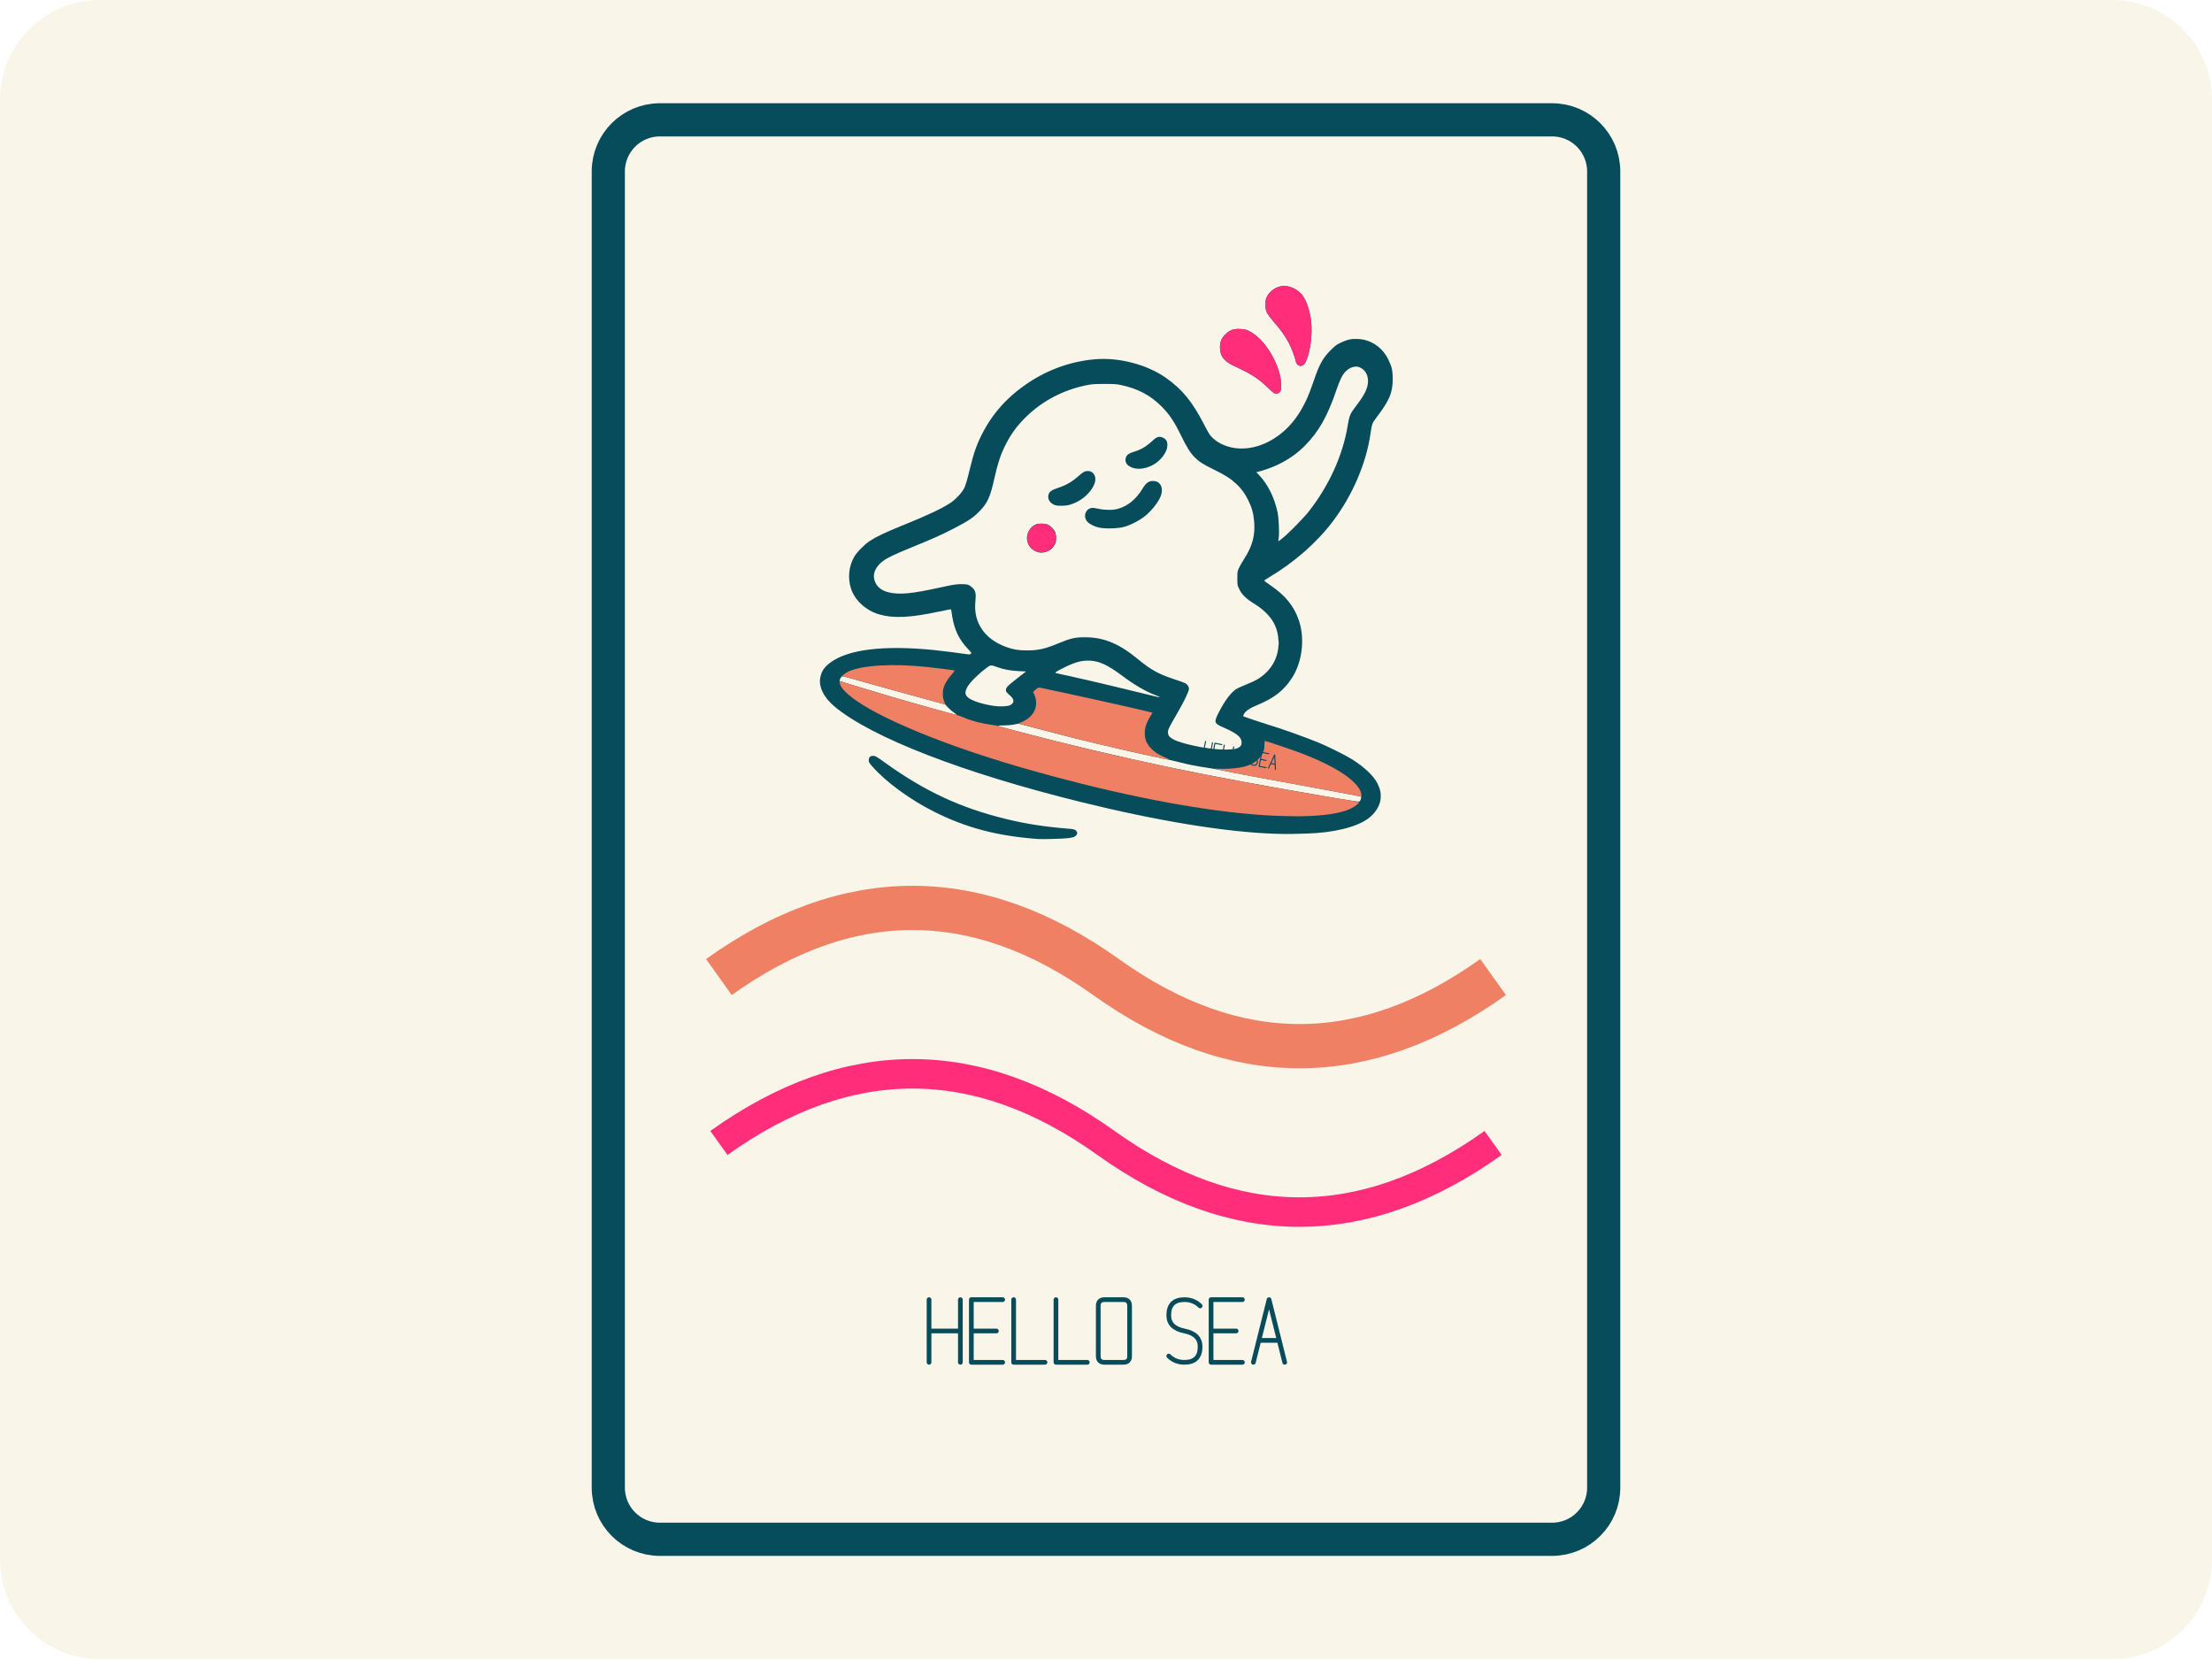
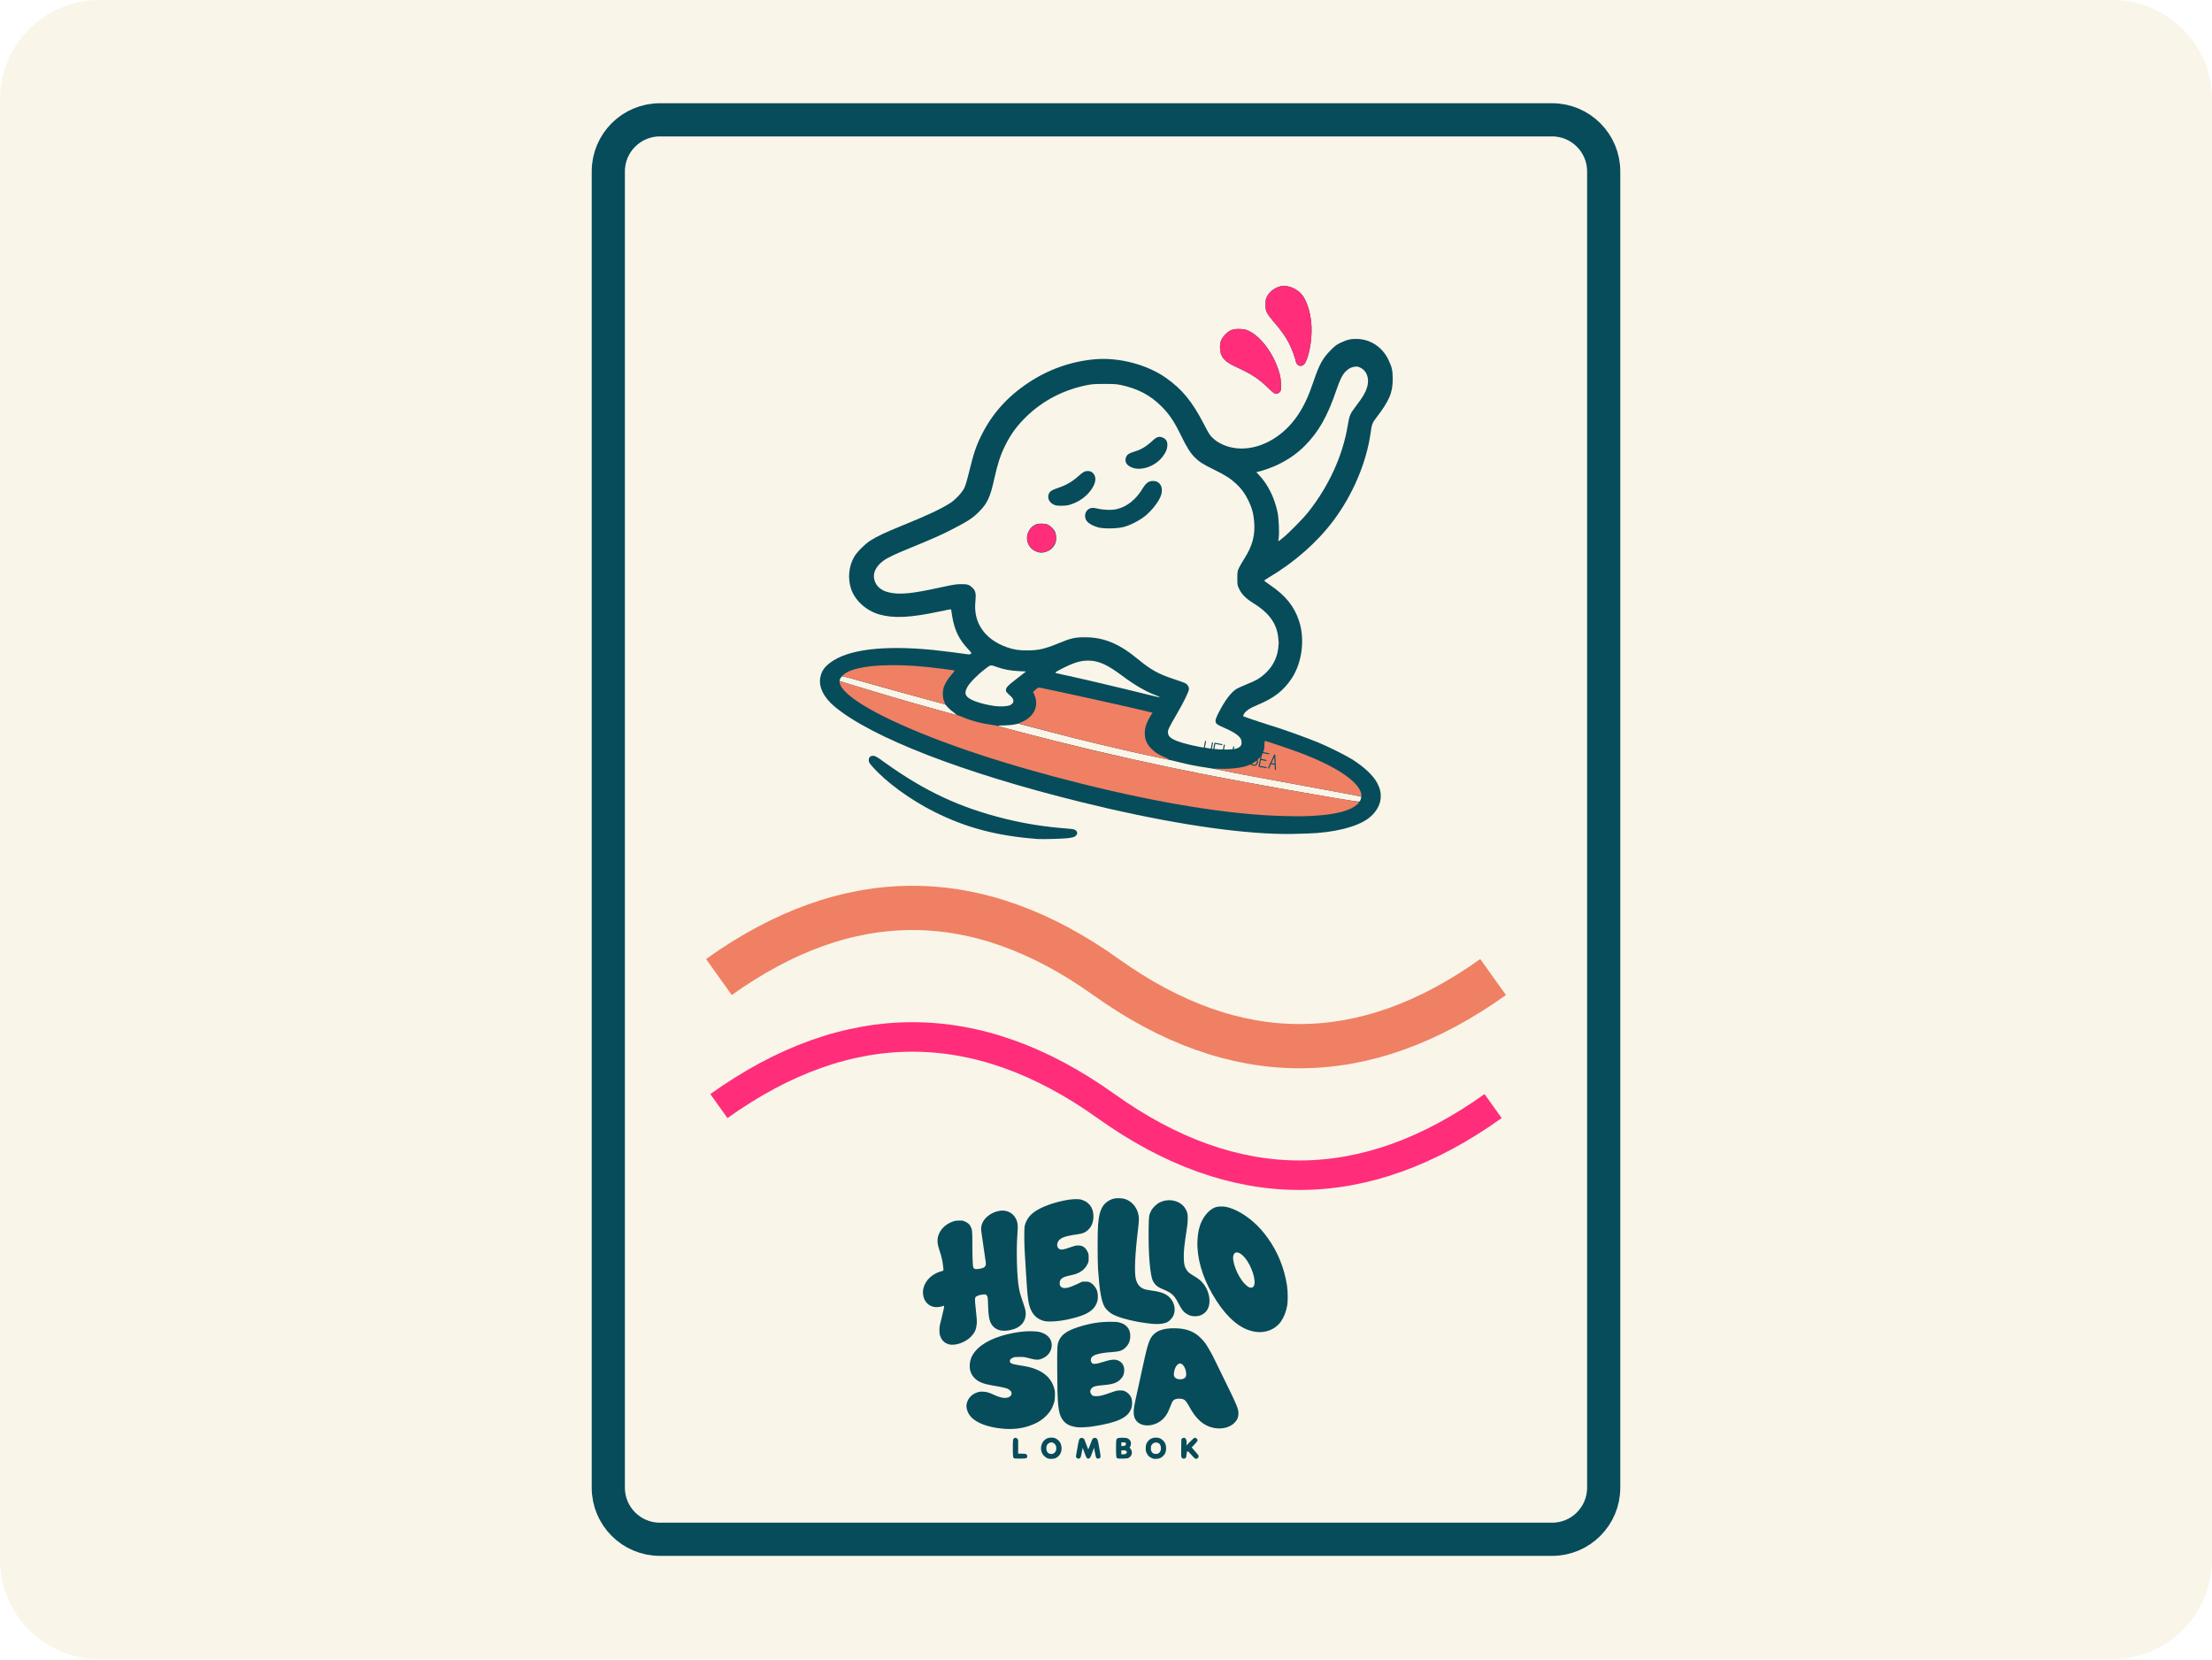
<svg xmlns="http://www.w3.org/2000/svg" width="1200" height="900" viewBox="0 0 1200 900">
  <defs>
    <clipPath id="towelSafe">
      <rect x="360" y="95" width="480" height="710" rx="18" />
    </clipPath>
  </defs>
  <rect width="1200" height="900" rx="54" fill="#FAF5E9" />
  <rect x="330" y="65" width="540" height="770" rx="28" fill="#FAF5E9" stroke="#074C5B" stroke-width="18" />
  <g id="towel-print" clip-path="url(#towelSafe)">
    <g id="towel-pado" transform="translate(384 140) scale(.30)">
      <path fill="#074C5B" fill-rule="evenodd" d="M596.50,1050.41 C523.19,1044.89 467.43,1030.25 409.71,1001.35 C366.13,979.54 322.46,947.68 297.84,919.74 C291.82,912.92 291.00,911.51 291.00,907.99 C291.00,902.64 293.66,900.00 299.08,900.00 C302.71,900.00 305.09,901.39 320.59,912.53 C392.29,964.03 456.80,994.10 538.35,1014.03 C575.51,1023.10 608.72,1028.28 652.25,1031.78 C661.47,1032.52 663.35,1032.98 665.50,1035.00 C668.71,1038.01 668.68,1041.46 665.42,1044.49 C662.59,1047.11 661.07,1047.56 650.00,1049.00 C641.94,1050.05 604.73,1051.03 596.50,1050.41 Z M1024.00,1040.89 C935.14,1037.73 812.05,1017.51 674.00,983.40 C461.00,930.77 296.27,866.91 229.27,811.00 C209.27,794.32 199.86,774.93 203.46,757.84 C205.86,746.41 210.64,739.48 221.87,731.15 C253.64,707.60 317.54,699.79 407.00,708.53 C420.36,709.83 461.40,714.98 470.55,716.51 C472.35,716.81 474.39,716.44 475.52,715.61 C477.35,714.27 477.08,713.82 470.35,706.73 C454.47,690.02 446.19,672.99 441.99,648.47 C440.90,642.05 440.00,636.35 440.00,635.79 C440.00,634.62 437.89,634.94 419.00,639.00 C366.47,650.28 335.96,651.78 310.00,644.33 C286.32,637.53 266.12,619.23 259.04,598.13 C252.65,579.12 254.82,556.95 264.72,540.06 C269.78,531.44 283.67,517.42 293.42,511.09 C304.55,503.86 321.72,495.70 349.00,484.65 C397.65,464.96 422.52,453.29 439.13,442.35 C448.22,436.36 459.68,423.99 463.73,415.79 C465.87,411.45 468.95,401.06 472.89,384.88 C480.70,352.81 485.47,338.84 495.17,319.50 C514.45,281.10 541.71,250.68 579.29,225.64 C616.02,201.16 657.24,186.60 700.27,182.93 C743.98,179.21 794.81,192.66 829.07,217.03 C858.11,237.69 876.00,259.59 897.08,300.31 C906.48,318.48 907.87,320.62 913.88,326.13 C924.20,335.58 939.44,342.07 955.50,343.83 C995.97,348.28 1040.00,324.51 1067.21,283.50 C1078.39,266.66 1086.33,249.56 1095.29,223.00 C1105.50,192.74 1111.62,181.47 1125.50,167.38 C1134.08,158.67 1136.71,156.65 1144.00,153.18 C1156.46,147.24 1163.50,145.70 1175.50,146.24 C1199.14,147.32 1219.78,161.29 1230.56,183.50 C1237.01,196.79 1238.46,203.18 1238.48,218.50 C1238.52,243.42 1232.43,257.75 1208.60,288.89 C1201.53,298.13 1200.73,300.31 1198.44,316.50 C1190.82,370.48 1166.15,428.31 1130.64,475.50 C1101.39,514.36 1060.37,550.35 1014.26,577.62 C1009.72,580.31 1006.01,582.81 1006.01,583.18 C1006.00,583.55 1011.06,587.33 1017.25,591.57 C1044.89,610.51 1060.23,629.56 1069.00,655.82 C1080.08,688.98 1074.65,731.65 1055.75,760.06 C1041.00,782.21 1023.85,795.61 994.86,807.60 C980.31,813.61 972.53,818.75 969.53,824.31 C968.46,826.30 967.79,828.12 968.04,828.37 C968.75,829.06 1003.45,840.84 1013.00,843.64 C1034.74,850.00 1079.54,865.94 1104.50,876.20 C1120.99,882.98 1153.51,899.14 1164.50,906.03 C1186.95,920.09 1203.98,936.21 1210.83,949.90 C1215.80,959.82 1217.42,967.27 1216.69,976.83 C1215.69,990.12 1207.18,1003.83 1193.86,1013.60 C1172.87,1029.01 1130.84,1039.26 1083.50,1040.52 C1073.05,1040.80 1060.00,1041.16 1054.50,1041.32 C1049.00,1041.48 1035.28,1041.29 1024.00,1040.89 Z M817.00,793.59 C817.00,793.36 813.74,791.94 809.75,790.44 C791.46,783.53 771.93,772.15 749.00,755.04 C721.86,734.78 706.50,727.94 688.00,727.86 C673.72,727.80 662.16,731.31 640.50,742.28 C635.55,744.78 630.63,747.49 629.57,748.28 C627.74,749.66 627.82,749.78 631.07,750.78 C632.96,751.36 636.30,752.13 638.50,752.49 C642.11,753.09 652.96,755.52 695.00,765.12 C712.54,769.13 787.16,787.08 802.00,790.86 C813.29,793.73 817.00,794.41 817.00,793.59 Z M1012.16,233.75 C995.15,217.40 983.19,209.72 952.83,195.62 C933.81,186.78 926.97,178.53 926.21,163.51 C925.65,152.46 928.27,145.57 935.92,137.92 C943.76,130.08 950.34,127.67 962.50,128.20 C969.65,128.51 972.73,129.16 977.48,131.35 C1001.09,142.21 1024.89,175.27 1034.10,210.00 C1035.73,216.14 1036.38,221.46 1036.43,229.16 C1036.50,239.12 1036.34,240.00 1034.08,242.41 C1032.27,244.34 1030.65,245.00 1027.76,245.00 C1024.17,245.00 1022.99,244.15 1012.16,233.75 Z M1066.71,192.99 C1065.30,191.88 1063.84,189.52 1063.47,187.74 C1061.58,178.82 1056.17,164.31 1050.90,154.00 C1044.63,141.72 1035.73,129.27 1022.37,114.10 C1017.81,108.93 1012.84,102.18 1011.32,99.10 C1008.88,94.18 1008.54,92.35 1008.53,84.00 C1008.51,75.61 1008.82,73.91 1011.17,69.50 C1016.52,59.46 1027.29,51.98 1038.53,50.53 C1049.97,49.04 1064.92,55.35 1073.61,65.32 C1081.96,74.92 1088.79,94.59 1091.07,115.68 C1093.65,139.39 1088.87,172.82 1080.63,188.75 C1077.42,194.96 1071.51,196.76 1066.71,192.99 Z" />
      <path fill="#FAF5E9" fill-rule="evenodd" d="M1137.50,976.87 C1016.22,956.36 917.34,938.04 836.00,921.01 C744.75,901.90 648.93,879.21 559.50,855.53 C518.92,844.79 519.86,845.18 534.23,845.08 C540.68,845.04 549.50,844.29 553.84,843.41 L561.72,841.83 L606.61,853.51 C668.24,869.55 670.43,870.10 705.50,878.45 C756.22,890.54 779.56,895.80 817.00,903.57 C828.83,906.03 843.75,909.38 850.16,911.02 C868.39,915.67 883.22,918.67 899.50,921.00 C907.75,922.18 920.66,924.44 928.18,926.02 C953.38,931.33 1006.75,941.37 1100.96,958.54 C1144.66,966.50 1180.78,973.38 1181.22,973.82 C1182.14,974.74 1180.29,980.97 1178.62,982.57 C1177.82,983.33 1165.98,981.69 1137.50,976.87 Z M913.50,887.51 C895.03,885.20 883.19,883.00 867.06,878.90 C841.30,872.36 832.00,866.71 832.00,857.61 C832.00,852.60 833.41,849.66 847.42,825.50 C861.28,801.61 870.00,783.65 870.00,779.01 C870.00,774.74 867.31,770.73 862.94,768.47 C861.35,767.65 852.05,764.35 842.28,761.13 C814.90,752.14 800.84,744.30 777.50,725.02 C743.33,696.79 715.74,685.52 681.00,685.60 C664.24,685.64 655.54,687.62 635.66,695.91 C610.28,706.50 598.18,709.33 578.00,709.40 C562.55,709.46 553.10,708.02 541.00,703.76 C500.57,689.55 479.66,659.10 483.85,620.58 C485.31,607.24 484.07,601.36 478.78,596.33 C472.61,590.48 469.58,589.49 458.00,589.57 C449.09,589.62 443.58,590.49 421.69,595.30 C368.51,606.98 347.21,609.05 327.21,604.45 C311.72,600.90 301.97,591.20 300.41,577.82 C299.19,567.34 305.36,556.14 317.14,547.48 C325.16,541.57 336.92,536.00 369.61,522.63 C407.54,507.12 422.24,500.55 443.50,489.59 C470.39,475.73 479.01,470.07 490.00,459.04 C505.60,443.37 510.48,432.89 518.12,398.50 C524.12,371.51 529.18,356.06 537.48,339.33 C548.12,317.87 559.44,302.49 576.98,285.66 C605.96,257.86 642.21,238.90 682.78,230.31 C694.20,227.89 697.65,227.61 716.50,227.56 C733.03,227.51 739.31,227.88 746.00,229.29 C777.42,235.91 800.01,247.76 820.57,268.39 C834.55,282.43 843.19,295.31 855.51,320.50 C866.15,342.25 872.31,352.11 880.29,360.18 C888.22,368.20 895.41,372.79 915.20,382.46 C935.12,392.20 945.10,398.54 955.13,407.83 C964.90,416.87 971.23,425.53 977.55,438.50 C983.79,451.31 986.62,461.63 987.88,476.16 C990.07,501.37 984.77,520.91 969.27,544.88 C966.20,549.62 962.30,556.42 960.59,560.00 C957.64,566.20 957.50,567.09 957.50,579.05 C957.50,591.54 957.52,591.64 961.25,599.18 C965.77,608.33 973.54,616.02 986.04,623.71 C1018.17,643.47 1031.97,665.21 1031.99,696.09 C1032.01,723.48 1018.28,746.93 993.43,761.96 C990.28,763.87 981.30,767.97 973.48,771.07 C965.66,774.18 957.29,778.08 954.88,779.74 C945.11,786.46 934.79,800.40 923.86,821.61 C915.04,838.73 915.66,841.47 929.71,847.49 C949.66,856.03 960.33,862.87 963.61,869.22 C965.85,873.55 965.75,879.51 963.39,882.17 C959.17,886.91 953.49,888.39 938.50,888.65 C930.80,888.78 919.55,888.27 913.50,887.51 Z M615.71,529.44 C621.85,526.44 627.42,519.86 629.11,513.61 C630.53,508.38 629.75,498.35 627.61,494.22 C625.24,489.64 619.36,484.07 614.60,481.91 C609.56,479.62 598.43,479.38 593.47,481.45 C587.36,484.00 583.15,488.02 580.03,494.26 C572.65,509.03 579.53,525.56 595.43,531.24 C601.87,533.54 608.55,532.94 615.71,529.44 Z M752.50,486.09 C764.40,482.88 781.05,474.25 791.00,466.13 C803.46,455.97 815.96,439.67 819.52,428.93 C823.87,415.83 818.90,404.73 808.02,403.28 C798.57,402.01 792.96,405.47 786.12,416.80 C774.40,436.20 758.97,448.75 740.92,453.57 C731.93,455.97 717.84,455.83 705.85,453.21 C698.14,451.53 695.43,451.32 692.41,452.15 C682.17,454.98 678.70,468.04 685.98,476.32 C689.80,480.68 697.23,484.62 706.19,487.03 C716.35,489.77 740.65,489.28 752.50,486.09 Z M652.50,446.61 C666.41,442.81 678.25,435.77 687.64,425.72 C699.16,413.39 703.59,400.38 699.03,392.27 C696.26,387.34 692.40,385.00 687.05,385.00 C681.55,385.00 678.51,386.71 669.41,394.89 C659.01,404.24 647.80,410.70 634.01,415.28 C621.38,419.47 617.57,422.16 616.00,428.01 C613.80,436.18 619.12,444.10 628.76,447.00 C633.15,448.33 647.07,448.09 652.50,446.61 Z M790.76,379.49 C803.67,376.45 815.80,368.34 823.42,357.66 C828.90,349.98 831.00,344.47 831.00,337.78 C831.00,331.38 828.68,327.51 823.27,324.89 C816.94,321.82 812.00,322.96 805.56,328.96 C793.01,340.66 784.04,346.13 770.96,350.05 C761.97,352.75 758.23,355.20 756.39,359.62 C753.54,366.43 755.84,372.65 762.71,376.68 C770.41,381.19 779.64,382.12 790.76,379.49 Z M431.50,821.37 C422.70,818.91 399.30,812.36 379.50,806.83 C349.12,798.33 325.80,791.46 270.00,774.54 C250.45,768.62 238.54,764.87 238.23,764.56 C237.47,763.81 241.01,756.93 242.43,756.39 C243.26,756.07 248.80,757.18 254.72,758.85 C307.86,773.84 360.40,788.39 410.35,801.94 L429.20,807.06 L434.16,812.49 C436.89,815.48 441.85,819.74 445.18,821.96 C448.60,824.24 450.42,825.97 449.36,825.92 C448.34,825.88 440.30,823.83 431.50,821.37 Z M518.51,809.91 C497.13,806.99 476.42,800.23 469.94,794.06 C464.75,789.12 464.57,784.47 469.25,775.66 C473.29,768.05 487.81,753.28 501.22,743.12 C512.09,734.89 510.53,735.11 524.10,739.86 C535.98,744.02 547.25,746.07 562.45,746.84 L575.40,747.50 L558.36,760.75 C541.62,773.77 539.00,776.59 539.00,781.59 C539.00,784.05 539.65,784.83 547.71,792.13 C554.55,798.32 554.13,804.73 546.65,808.38 C542.03,810.64 528.97,811.35 518.51,809.91 Z M1032.24,506.25 C1033.69,497.43 1032.46,470.07 1030.13,459.22 C1024.52,433.02 1012.66,409.12 997.19,392.80 L991.78,387.09 L994.64,386.48 C1003.27,384.62 1021.65,378.05 1030.90,373.50 C1050.92,363.67 1065.90,353.12 1079.80,339.08 C1104.77,313.85 1120.43,286.16 1136.66,238.55 C1143.02,219.91 1147.47,210.95 1153.29,205.05 C1158.63,199.65 1163.88,196.97 1170.38,196.32 C1174.69,195.89 1176.37,196.27 1180.98,198.70 C1190.73,203.83 1195.53,215.46 1193.29,228.51 C1191.38,239.69 1185.36,250.45 1169.53,271.00 C1161.59,281.31 1159.92,285.60 1157.05,303.00 C1148.14,357.20 1122.88,412.50 1085.58,459.50 C1076.42,471.04 1049.80,498.03 1039.39,506.33 C1035.48,509.45 1032.06,512.00 1031.79,512.00 C1031.52,512.00 1031.73,509.41 1032.24,506.25 Z" />
      <path fill="#EF8064" fill-rule="evenodd" d="M1041.00,1008.88 C946.25,1006.55 820.20,986.44 677.50,950.87 C537.70,916.02 420.93,877.19 334.78,836.90 C292.88,817.30 262.76,798.80 248.40,783.84 C241.91,777.08 239.68,773.54 238.52,768.15 C237.88,765.20 238.02,764.86 239.65,765.31 C242.85,766.20 275.15,776.05 283.00,778.53 C318.03,789.61 438.68,823.97 451.00,826.38 C452.38,826.65 457.30,828.50 461.94,830.48 C476.74,836.81 495.13,841.62 513.77,844.02 C517.77,844.54 524.07,845.84 527.77,846.92 C551.60,853.88 646.42,878.11 694.00,889.39 C742.45,900.88 830.11,920.08 875.00,929.02 C956.97,945.35 1040.43,960.56 1130.00,975.48 C1155.03,979.65 1176.17,983.31 1177.00,983.62 C1179.38,984.49 1170.75,991.57 1162.56,995.46 C1149.43,1001.71 1128.74,1006.04 1103.00,1007.94 C1082.94,1009.41 1070.56,1009.60 1041.00,1008.88 Z M1180.92,973.60 C1180.60,973.27 1144.60,966.49 1100.92,958.53 C998.39,939.85 942.90,929.33 924.00,924.99 L915.50,923.04 L926.35,923.47 C940.12,924.02 958.22,922.51 968.46,919.97 C985.59,915.71 997.19,907.46 1003.19,895.26 C1005.90,889.76 1006.37,887.70 1006.43,880.92 C1006.47,876.25 1006.92,873.01 1007.52,873.01 C1009.03,873.00 1053.37,887.99 1069.00,893.80 C1132.37,917.34 1173.97,944.26 1180.96,966.23 C1182.11,969.86 1182.09,974.79 1180.92,973.60 Z M820.50,904.44 C814.45,903.12 800.95,900.20 790.50,897.95 C751.21,889.46 691.47,875.41 656.50,866.42 C600.46,852.02 559.71,841.13 561.62,841.07 C562.78,841.03 567.05,839.34 571.10,837.31 C589.35,828.19 597.42,811.61 592.12,794.16 C590.94,790.28 589.53,786.83 588.99,786.49 C587.23,785.40 587.92,784.25 592.80,780.17 C597.54,776.20 597.65,776.17 602.55,777.16 C642.33,785.23 783.81,816.64 799.89,820.97 L804.06,822.09 L801.48,826.30 C792.57,840.84 789.53,850.46 790.22,861.97 C790.82,872.03 794.41,879.56 802.43,887.56 C809.18,894.30 816.02,898.53 828.28,903.55 C838.00,907.53 835.84,907.77 820.50,904.44 Z M413.50,802.89 C405.80,800.74 390.27,796.48 379.00,793.42 C360.47,788.40 294.02,769.91 258.57,759.93 C250.91,757.77 243.98,756.00 243.18,756.00 C240.87,756.00 248.98,749.97 254.81,747.35 C280.41,735.88 335.59,732.87 398.00,739.54 C414.78,741.34 444.05,745.03 445.82,745.58 C446.66,745.84 445.03,748.34 441.32,752.49 C434.27,760.35 428.45,769.73 426.47,776.41 C424.11,784.34 424.55,795.50 427.46,801.75 C429.01,805.07 429.47,806.96 428.70,806.90 C428.04,806.84 421.20,805.04 413.50,802.89 Z M1032.32,696.00 C1032.32,692.42 1032.50,690.96 1032.72,692.75 C1032.95,694.54 1032.95,697.46 1032.72,699.25 C1032.50,701.04 1032.32,699.58 1032.32,696.00 Z M677.28,685.26 C679.91,685.06 683.96,685.06 686.28,685.27 C688.60,685.48 686.45,685.65 681.50,685.65 C676.55,685.64 674.65,685.47 677.28,685.26 Z" />
      <path fill="#FF2D7A" fill-rule="evenodd" d="M593.00,529.92 C573.35,521.02 571.92,494.98 590.46,483.52 C594.85,480.81 596.16,480.50 603.42,480.52 C609.80,480.53 612.37,481.00 615.64,482.73 C623.52,486.91 630.00,497.19 630.00,505.50 C630.00,515.17 623.38,525.52 614.56,529.63 C608.02,532.67 599.34,532.79 593.00,529.92 Z M1012.16,233.75 C995.15,217.40 983.19,209.72 952.83,195.62 C933.81,186.78 926.97,178.53 926.21,163.51 C925.65,152.46 928.27,145.57 935.92,137.92 C943.76,130.08 950.34,127.67 962.50,128.20 C969.65,128.51 972.73,129.16 977.48,131.35 C1001.09,142.21 1024.89,175.27 1034.10,210.00 C1035.73,216.14 1036.38,221.46 1036.43,229.16 C1036.50,239.12 1036.34,240.00 1034.08,242.41 C1032.27,244.34 1030.65,245.00 1027.76,245.00 C1024.17,245.00 1022.99,244.15 1012.16,233.75 Z M1066.71,192.99 C1065.30,191.88 1063.84,189.52 1063.47,187.74 C1061.58,178.82 1056.17,164.31 1050.90,154.00 C1044.63,141.72 1035.73,129.27 1022.37,114.10 C1017.81,108.93 1012.84,102.18 1011.32,99.10 C1008.88,94.18 1008.54,92.35 1008.53,84.00 C1008.51,75.61 1008.82,73.91 1011.17,69.50 C1016.52,59.46 1027.29,51.98 1038.53,50.53 C1049.97,49.04 1064.92,55.35 1073.61,65.32 C1081.96,74.92 1088.79,94.59 1091.07,115.68 C1093.65,139.39 1088.87,172.82 1080.63,188.75 C1077.42,194.96 1071.51,196.76 1066.71,192.99 Z" />
      <g aria-label="HELLOSEA" transform="translate(900 874) rotate(11) scale(.64)" fill="none" stroke="#074C5B" stroke-width="3" stroke-linecap="round" stroke-linejoin="round">
        <path d="M0 0V40M20 0V40M0 20H20" transform="translate(0 0)" />
        <path d="M20 0H0V40H20M0 20H16" transform="translate(27 0)" />
        <path d="M0 0V40H20" transform="translate(54 0)" />
        <path d="M0 0V40H20" transform="translate(81 0)" />
        <path d="M4 0H16Q20 0 20 4V36Q20 40 16 40H4Q0 40 0 36V4Q0 0 4 0" transform="translate(108 0)" />
        <path d="M20 4Q16 0 10 0Q0 0 0 10Q0 18 10 20Q20 22 20 30Q20 40 10 40Q4 40 0 36" transform="translate(135 0)" />
        <path d="M20 0H0V40H20M0 20H16" transform="translate(162 0)" />
        <path d="M0 40L10 0L20 40M4 26H16" transform="translate(189 0)" />
      </g>
    </g>
    <path id="towel-wave-coral" d="M390 530Q495 455 600 530T810 530" fill="none" stroke="#EF8064" stroke-width="24" />
-     <path id="towel-wave-pink" d="M390 620Q495 545 600 620T810 620" fill="none" stroke="#FF2D7A" stroke-width="16" />
-     <g id="towel-brand" transform="translate(504 705) scale(.85)">
-       <g aria-label="HELLO SEA" fill="none" stroke="#074C5B" stroke-width="3" stroke-linecap="round" stroke-linejoin="round">
-         <path d="M0 0V40M20 0V40M0 20H20" />
-         <path d="M20 0H0V40H20M0 20H16" transform="translate(27 0)" />
-         <path d="M0 0V40H20" transform="translate(54 0)" />
-         <path d="M0 0V40H20" transform="translate(81 0)" />
-         <path d="M4 0H16Q20 0 20 4V36Q20 40 16 40H4Q0 40 0 36V4Q0 0 4 0" transform="translate(108 0)" />
-         <path d="M20 4Q16 0 10 0Q0 0 0 10Q0 18 10 20Q20 22 20 30Q20 40 10 40Q4 40 0 36" transform="translate(153 0)" />
-         <path d="M20 0H0V40H20M0 20H16" transform="translate(180 0)" />
-         <path d="M0 40L10 0L20 40M4 26H16" transform="translate(207 0)" />
-       </g>
+     <path id="towel-wave-pink" d="M390 600Q495 525 600 600T810 600" fill="none" stroke="#FF2D7A" stroke-width="16" />
+     <g id="towel-brand-official" transform="translate(460 626) scale(.18)">
+       <path fill="#074C5B" fill-rule="evenodd" d="M602.66,917.51 C597.33,915.47 591.37,910.90 587.91,906.19 C578.91,893.96 580.15,875.17 590.68,863.91 C596.74,857.43 603.44,854.63 613.01,854.57 C619.23,854.53 621.47,855.00 626.17,857.29 C636.81,862.50 642.97,872.06 643.79,884.62 C644.66,898.15 638.79,909.53 627.87,915.47 C623.46,917.87 621.12,918.44 614.51,918.68 C609.22,918.88 605.20,918.48 602.66,917.51 Z M621.00,901.75 C630.86,895.02 630.33,876.93 620.11,871.18 C615.37,868.52 611.80,868.45 606.31,870.95 C600.65,873.51 598.00,878.71 598.00,887.21 C598.01,894.52 600.15,898.90 605.24,902.01 C609.77,904.76 616.75,904.65 621.00,901.75 Z M916.23,916.59 C907.73,912.53 904.28,909.31 900.76,902.15 C897.81,896.15 897.50,894.68 897.51,886.51 C897.53,876.11 899.39,870.90 905.48,864.16 C911.25,857.77 918.65,854.63 927.89,854.64 C936.89,854.66 942.56,856.80 949.03,862.64 C955.53,868.50 959.00,876.67 959.00,886.14 C959.00,896.78 956.69,903.36 950.92,909.16 C944.08,916.03 939.05,918.27 929.50,918.72 C922.55,919.05 920.81,918.77 916.23,916.59 Z M937.58,900.94 C941.49,897.28 943.28,893.12 943.33,887.53 C943.44,876.11 937.96,869.50 928.40,869.50 C922.49,869.50 918.99,871.49 915.25,876.99 C913.48,879.60 913.00,881.69 913.00,886.90 C913.01,894.53 915.05,898.81 920.24,902.06 C924.86,904.97 933.90,904.38 937.58,900.94 Z M1046.43,918.04 C1045.29,917.57 1039.92,912.18 1034.50,906.05 C1024.98,895.28 1024.59,894.97 1022.83,896.73 C1021.53,898.02 1020.82,900.80 1020.35,906.43 C1019.55,915.86 1018.00,918.00 1011.99,918.00 C1008.53,918.00 1007.69,917.54 1005.97,914.75 C1004.06,911.66 1003.98,910.24 1004.44,885.50 L1004.93,859.50 L1007.52,857.25 C1015.25,850.54 1022.48,859.66 1020.65,873.83 L1020.04,878.50 L1031.50,866.75 C1038.49,859.59 1043.73,855.00 1044.93,855.00 C1050.27,855.00 1054.89,860.41 1053.28,864.78 C1052.93,865.73 1048.89,870.50 1044.31,875.39 L1035.98,884.28 L1040.24,889.07 C1056.19,907.02 1057.00,908.07 1057.00,911.03 C1057.00,913.84 1054.07,918.00 1052.08,918.00 C1051.58,918.00 1050.56,918.20 1049.83,918.44 C1049.10,918.68 1047.57,918.50 1046.43,918.04 Z M501.23,917.33 C497.57,915.86 497.00,911.68 497.00,886.60 C497.00,860.61 497.39,858.05 501.66,856.11 C505.38,854.42 506.90,854.74 510.08,857.92 L513.00,860.85 L513.00,881.92 L513.00,903.00 L522.85,903.00 C528.27,903.00 534.08,903.48 535.76,904.06 C541.38,906.02 542.24,914.20 537.11,916.94 C535.13,918.00 503.75,918.34 501.23,917.33 Z M689.07,915.37 C687.93,913.92 687.00,912.42 687.00,912.05 C687.00,911.67 689.05,899.93 691.55,885.96 C696.24,859.71 696.91,857.76 701.89,855.86 C705.35,854.53 710.74,856.59 712.44,859.88 C713.21,861.37 715.95,868.42 718.52,875.55 C721.10,882.67 723.54,889.11 723.95,889.85 C724.41,890.68 726.90,885.04 730.44,875.17 C733.60,866.36 736.99,858.42 737.97,857.53 C741.01,854.78 746.12,854.52 749.23,856.96 C752.15,859.26 753.16,862.15 755.43,874.58 C762.53,913.55 762.43,912.48 759.19,916.25 C757.54,918.18 752.91,918.56 750.01,917.01 C747.72,915.78 746.78,912.75 743.89,897.25 L741.61,885.01 L736.36,899.75 C731.02,914.76 728.94,918.00 724.61,918.00 C720.13,918.00 718.41,915.35 712.92,900.04 C709.94,891.75 707.41,885.32 707.28,885.74 C707.16,886.16 705.91,892.80 704.52,900.50 C701.72,915.96 700.54,918.00 694.46,918.00 C692.07,918.00 690.57,917.27 689.07,915.37 Z M812.23,917.33 C808.59,915.86 808.00,911.66 808.00,887.00 C808.00,860.21 808.42,858.10 814.12,856.11 C817.93,854.78 833.93,854.68 839.42,855.96 C847.54,857.84 853.00,864.39 853.00,872.25 C853.00,877.29 850.58,884.00 848.77,884.00 C848.22,884.00 849.36,885.76 851.31,887.92 C859.57,897.07 855.99,911.76 844.31,916.64 C841.13,917.97 815.21,918.53 812.23,917.33 Z M838.61,902.48 C840.44,900.65 840.94,899.36 840.46,897.73 C839.38,894.10 837.02,893.00 830.31,893.00 L824.00,893.00 L824.00,899.00 L824.00,905.00 L830.05,905.00 C835.17,905.00 836.47,904.62 838.61,902.48 Z M835.78,878.44 C838.23,876.73 838.79,872.19 836.80,870.20 C836.14,869.54 832.99,869.00 829.80,869.00 L824.00,869.00 L824.00,874.50 L824.00,880.00 L828.78,880.00 C831.48,880.00 834.52,879.32 835.78,878.44 Z M468.59,827.90 C423.22,824.17 387.28,810.89 370.29,791.59 C360.58,780.56 355.39,764.70 357.78,753.33 C361.50,735.58 373.81,722.84 392.44,717.46 C396.96,716.16 400.64,715.88 407.94,716.28 C418.20,716.84 425.19,718.87 439.36,725.37 C453.43,731.84 464.03,735.00 471.62,734.99 C480.70,734.99 485.19,733.63 489.47,729.59 C492.56,726.68 493.00,725.66 493.00,721.46 C493.00,717.08 492.61,716.28 488.54,712.39 C481.90,706.03 474.90,704.12 430.00,696.48 C407.71,692.68 392.14,686.01 382.26,676.02 C371.93,665.58 366.98,653.58 367.02,639.04 C367.06,619.00 375.03,601.82 391.63,585.97 C417.42,561.35 463.02,543.52 519.61,535.94 C540.76,533.10 568.35,533.56 580.00,536.95 C601.82,543.29 614.23,557.47 614.18,576.00 C614.14,592.62 604.58,607.19 588.59,615.01 C575.93,621.20 568.11,621.35 547.27,615.79 C532.26,611.78 530.81,611.58 517.00,611.54 C503.93,611.50 502.01,611.73 497.51,613.80 C490.29,617.13 488.00,619.61 488.00,624.11 C488.00,627.07 488.58,628.27 490.75,629.78 C495.07,632.78 499.10,633.82 518.95,637.04 C542.14,640.80 551.37,642.98 563.73,647.61 C595.63,659.55 614.91,679.51 622.13,708.02 C623.96,715.26 624.19,718.42 623.78,729.99 C623.34,742.12 622.93,744.55 619.77,753.76 C614.91,767.98 608.45,778.20 597.49,789.07 C583.71,802.71 568.87,811.59 547.46,818.97 C523.00,827.41 497.55,830.29 468.59,827.90 Z M1102.70,825.46 C1071.99,819.35 1049.25,799.43 1027.98,760.00 C1021.33,747.67 1016.41,741.59 1011.31,739.40 C1005.80,737.03 995.08,736.54 988.76,738.38 C980.47,740.79 978.11,743.74 972.58,758.65 C964.36,780.81 957.03,792.61 945.66,802.00 C920.38,822.88 883.42,823.33 868.46,802.95 C863.75,796.53 861.98,791.08 861.32,781.00 C860.63,770.34 862.47,759.18 872.03,716.34 C875.93,698.83 879.53,682.48 880.02,680.00 C880.51,677.52 883.20,665.15 886.00,652.50 C888.80,639.85 892.81,621.62 894.92,612.00 C900.45,586.82 906.37,567.01 911.09,557.94 C923.46,534.16 947.29,524.03 987.99,525.25 C1012.29,525.98 1028.70,530.35 1046.34,540.81 C1056.55,546.85 1070.72,560.75 1078.64,572.50 C1086.10,583.57 1098.54,605.78 1105.53,620.49 C1108.40,626.55 1118.29,646.80 1127.50,665.50 C1174.60,761.09 1177.54,768.17 1176.85,784.27 C1176.39,794.98 1173.03,802.16 1164.56,810.50 C1150.44,824.40 1126.49,830.19 1102.70,825.46 Z M1011.67,677.06 C1017.65,674.35 1019.51,670.99 1019.46,663.04 C1019.37,650.55 1012.93,636.42 1005.61,632.66 C1002.04,630.82 1001.38,630.78 997.65,632.08 C990.01,634.75 983.61,647.07 982.38,661.50 C981.72,669.28 983.81,673.51 989.91,676.70 C995.60,679.67 1005.56,679.84 1011.67,677.06 Z M690.00,823.35 C667.52,819.98 655.39,813.35 646.01,799.33 C633.50,780.62 631.08,756.24 630.70,645.50 C630.49,581.33 630.77,576.02 635.04,564.63 C642.57,544.50 659.87,532.24 697.21,520.56 C729.90,510.34 759.12,505.64 790.00,505.64 C807.80,505.64 811.51,505.91 818.15,507.75 C828.51,510.61 834.60,513.91 840.20,519.67 C847.19,526.86 850.31,534.46 850.80,545.50 C851.48,560.88 847.26,572.45 837.27,582.60 C827.61,592.42 818.74,595.45 795.06,597.02 C759.42,599.39 739.37,604.81 733.97,613.54 C730.90,618.52 731.30,625.19 734.92,629.23 C737.72,632.36 738.14,632.49 744.67,632.33 C749.55,632.21 755.08,631.01 764.00,628.15 C794.29,618.41 805.08,617.47 817.00,623.53 C829.22,629.74 835.09,643.68 832.04,659.19 C830.45,667.27 828.25,671.47 822.07,678.23 C811.86,689.40 798.37,694.15 770.09,696.51 C745.51,698.57 739.23,700.38 733.67,706.99 C729.71,711.69 729.20,716.49 732.10,721.87 C735.84,728.81 739.38,730.24 751.50,729.67 C762.24,729.17 766.94,727.91 795.50,717.91 C809.38,713.05 811.21,712.65 820.00,712.58 C828.47,712.51 830.18,712.82 835.79,715.41 C843.69,719.05 850.98,726.76 854.10,734.75 C857.22,742.76 857.24,757.89 854.14,766.42 C843.82,794.82 813.68,809.02 738.50,820.91 C723.05,823.36 698.31,824.60 690.00,823.35 Z M304.23,573.52 C291.06,569.80 282.68,561.65 277.90,547.92 C276.09,542.70 275.68,539.44 275.74,530.50 C275.81,520.60 276.33,517.55 280.95,500.00 C286.39,479.32 290.77,458.43 289.85,457.52 C289.55,457.22 287.78,457.61 285.90,458.40 C284.03,459.18 278.87,460.35 274.44,461.00 C249.95,464.58 230.29,449.53 226.67,424.42 C223.02,399.09 238.40,373.12 265.03,359.64 C269.72,357.27 276.81,354.53 280.78,353.55 C289.19,351.49 288.70,353.07 286.48,335.18 C284.60,319.99 282.20,309.54 276.99,293.97 C272.01,279.07 270.00,269.75 270.01,261.68 C270.08,236.10 288.59,212.89 316.50,203.40 C323.19,201.12 326.31,200.66 335.50,200.59 C345.96,200.50 346.84,200.66 353.50,203.81 C361.72,207.69 366.29,211.76 369.52,218.07 C374.56,227.93 375.00,232.11 375.05,270.64 C375.12,313.99 376.20,339.75 378.10,342.78 C378.84,343.97 380.72,345.47 382.27,346.11 C387.75,348.38 406.02,345.13 411.36,340.93 C412.73,339.85 414.38,337.38 415.02,335.45 C416.39,331.28 416.29,330.45 408.05,275.50 C400.60,225.81 400.79,227.56 401.98,219.11 C405.33,195.55 430.51,174.43 459.50,170.89 C485.52,167.70 507.39,184.59 511.21,210.81 C512.19,217.53 512.10,223.18 510.67,242.74 C507.12,291.54 509.19,367.72 515.02,402.00 C517.41,416.07 519.94,425.04 528.33,449.20 C532.99,462.62 535.02,470.06 535.54,475.56 C538.17,503.62 521.32,523.91 489.91,530.52 C466.91,535.36 450.19,532.08 438.55,520.46 C427.33,509.27 423.54,494.45 422.45,457.50 C421.67,431.28 421.37,429.22 417.84,425.69 C414.97,422.82 414.65,422.74 407.69,423.27 C398.10,424.00 387.22,427.72 384.72,431.13 C382.26,434.47 382.30,439.73 384.92,463.57 C388.64,497.31 389.08,504.46 388.02,513.79 C386.25,529.47 382.28,538.15 371.69,549.54 C354.90,567.60 323.20,578.87 304.23,573.52 Z M1228.81,535.92 C1200.80,531.81 1175.74,517.95 1150.45,492.59 C1132.00,474.08 1115.41,451.62 1098.30,422.00 C1067.16,368.08 1051.37,312.06 1053.35,262.50 C1054.33,237.82 1058.07,220.32 1065.96,203.38 C1075.64,182.63 1091.62,166.13 1107.56,160.45 C1114.94,157.81 1131.02,157.36 1140.70,159.51 C1166.36,165.21 1196.63,182.19 1223.16,205.77 C1238.59,219.48 1251.59,234.09 1265.21,253.00 C1295.12,294.55 1315.12,343.68 1323.14,395.31 C1326.04,414.01 1326.29,443.83 1323.66,457.85 C1320.18,476.41 1313.56,492.85 1304.43,505.65 C1288.13,528.49 1258.64,540.30 1228.81,535.92 Z M1219.85,401.57 C1232.31,395.14 1223.65,353.28 1203.46,322.31 C1187.36,297.61 1168.55,289.10 1162.36,303.72 C1155.43,320.09 1173.60,368.09 1195.27,390.67 C1206.08,401.92 1213.13,405.05 1219.85,401.57 Z M924.50,512.28 C912.79,511.71 890.28,508.83 874.50,505.89 C838.72,499.22 810.66,490.59 795.00,481.44 C787.29,476.93 777.48,467.43 773.50,460.62 C763.79,443.98 758.25,412.13 753.81,347.50 C752.09,322.57 752.12,232.82 753.85,213.50 C756.23,186.91 759.13,174.31 765.76,161.66 C772.69,148.44 786.46,137.98 801.61,134.42 C811.03,132.21 827.14,132.90 835.84,135.90 C860.78,144.49 877.00,168.75 877.00,197.48 C877.00,201.49 875.65,215.97 873.99,229.64 C865.34,301.13 862.89,355.38 867.39,375.33 C871.53,393.69 881.18,404.27 897.61,408.48 C900.85,409.31 908.47,410.64 914.54,411.44 C937.76,414.50 950.64,418.34 961.18,425.33 C982.08,439.21 990.45,466.05 980.59,487.59 C977.53,494.27 969.60,502.82 963.26,506.25 C954.63,510.93 940.84,513.07 924.50,512.28 Z M592.50,503.46 C576.98,500.09 563.44,490.64 555.87,477.90 C543.99,457.90 541.57,442.65 536.53,356.00 C535.17,332.62 533.50,304.73 532.81,294.00 C531.06,266.75 531.10,223.11 532.88,216.00 C536.29,202.38 543.33,190.47 553.42,181.25 C571.83,164.42 606.68,149.70 650.00,140.45 C671.29,135.90 692.45,134.68 702.66,137.40 C726.19,143.66 740.03,162.16 739.99,187.30 C739.96,203.85 735.16,217.12 725.69,226.83 C716.42,236.34 708.36,239.80 689.44,242.40 C653.42,247.35 638.96,252.99 633.12,264.36 C628.53,273.29 630.52,283.12 637.61,286.48 C643.53,289.29 649.32,288.41 668.00,281.86 C683.47,276.43 686.43,275.71 693.50,275.61 C707.21,275.42 715.89,281.23 722.40,294.95 C725.31,301.10 725.50,302.21 725.50,313.00 C725.50,324.14 725.39,324.74 721.91,332.00 C717.39,341.45 710.17,349.39 701.44,354.51 C691.24,360.49 685.23,362.64 669.14,366.06 C646.20,370.94 638.92,376.17 638.24,388.29 C637.82,395.71 639.85,399.75 645.28,402.33 C653.77,406.36 666.52,403.42 691.37,391.70 L706.50,384.57 L715.50,384.54 C723.38,384.50 725.21,384.85 730.20,387.30 C739.22,391.73 748.88,404.10 751.45,414.50 C757.87,440.47 748.18,463.62 725.17,477.28 C711.50,485.40 697.68,490.30 669.47,497.05 C640.70,503.92 607.40,506.70 592.50,503.46 Z M1031.84,487.08 C1028.72,486.09 1022.96,483.13 1019.04,480.52 C1010.58,474.90 1004.95,467.47 996.39,450.62 C983.31,424.89 975.94,418.35 946.60,406.45 C933.00,400.93 924.97,393.86 919.11,382.25 C910.55,365.30 905.24,300.82 906.25,226.00 C906.76,188.15 907.21,184.66 913.18,172.09 C917.73,162.49 929.95,150.51 940.19,145.60 C963.56,134.40 991.74,138.11 1009.10,154.68 C1015.50,160.78 1021.03,170.43 1023.05,179.00 C1024.89,186.82 1024.42,205.19 1021.97,221.00 C1013.40,276.39 1011.58,294.00 1012.27,315.00 C1012.86,333.10 1014.67,340.28 1021.06,349.85 C1025.53,356.54 1029.76,359.93 1044.29,368.40 C1049.67,371.54 1057.22,376.81 1061.06,380.12 C1076.29,393.23 1086.77,413.32 1089.21,434.12 C1092.30,460.48 1081.90,479.69 1060.59,486.98 C1052.94,489.60 1039.85,489.64 1031.84,487.08 Z" />
    </g>
  </g>
</svg>
